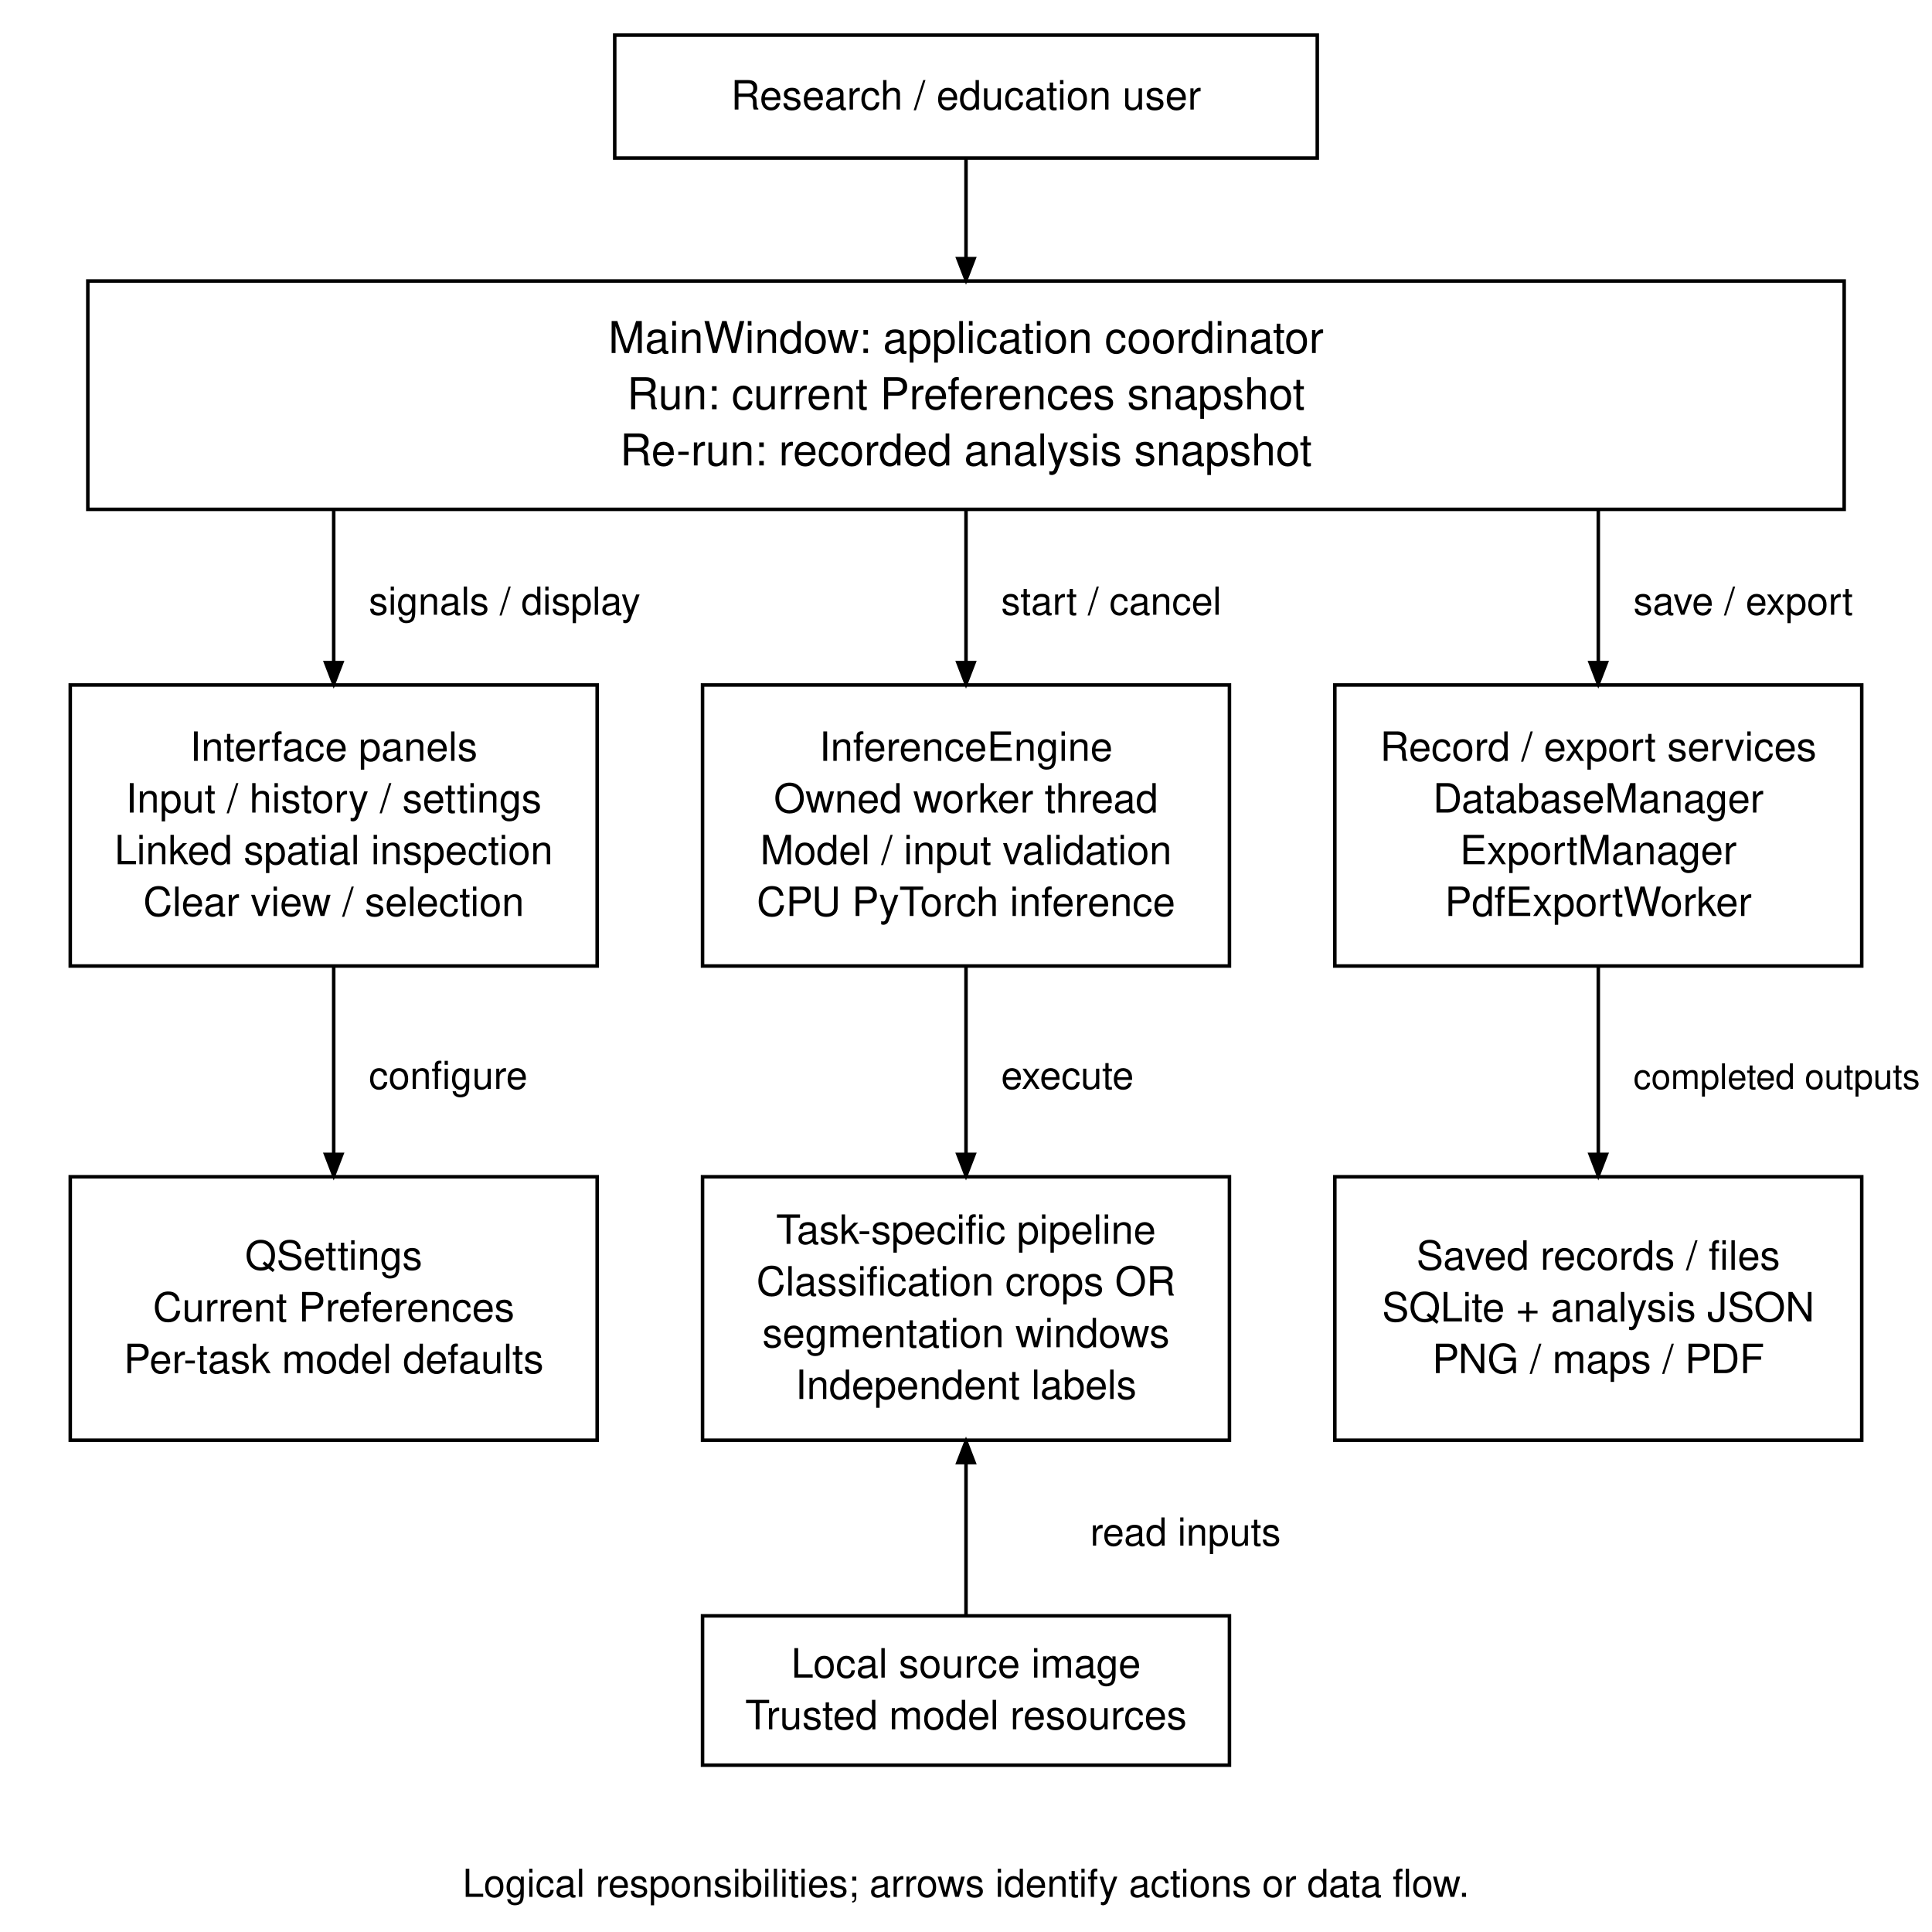
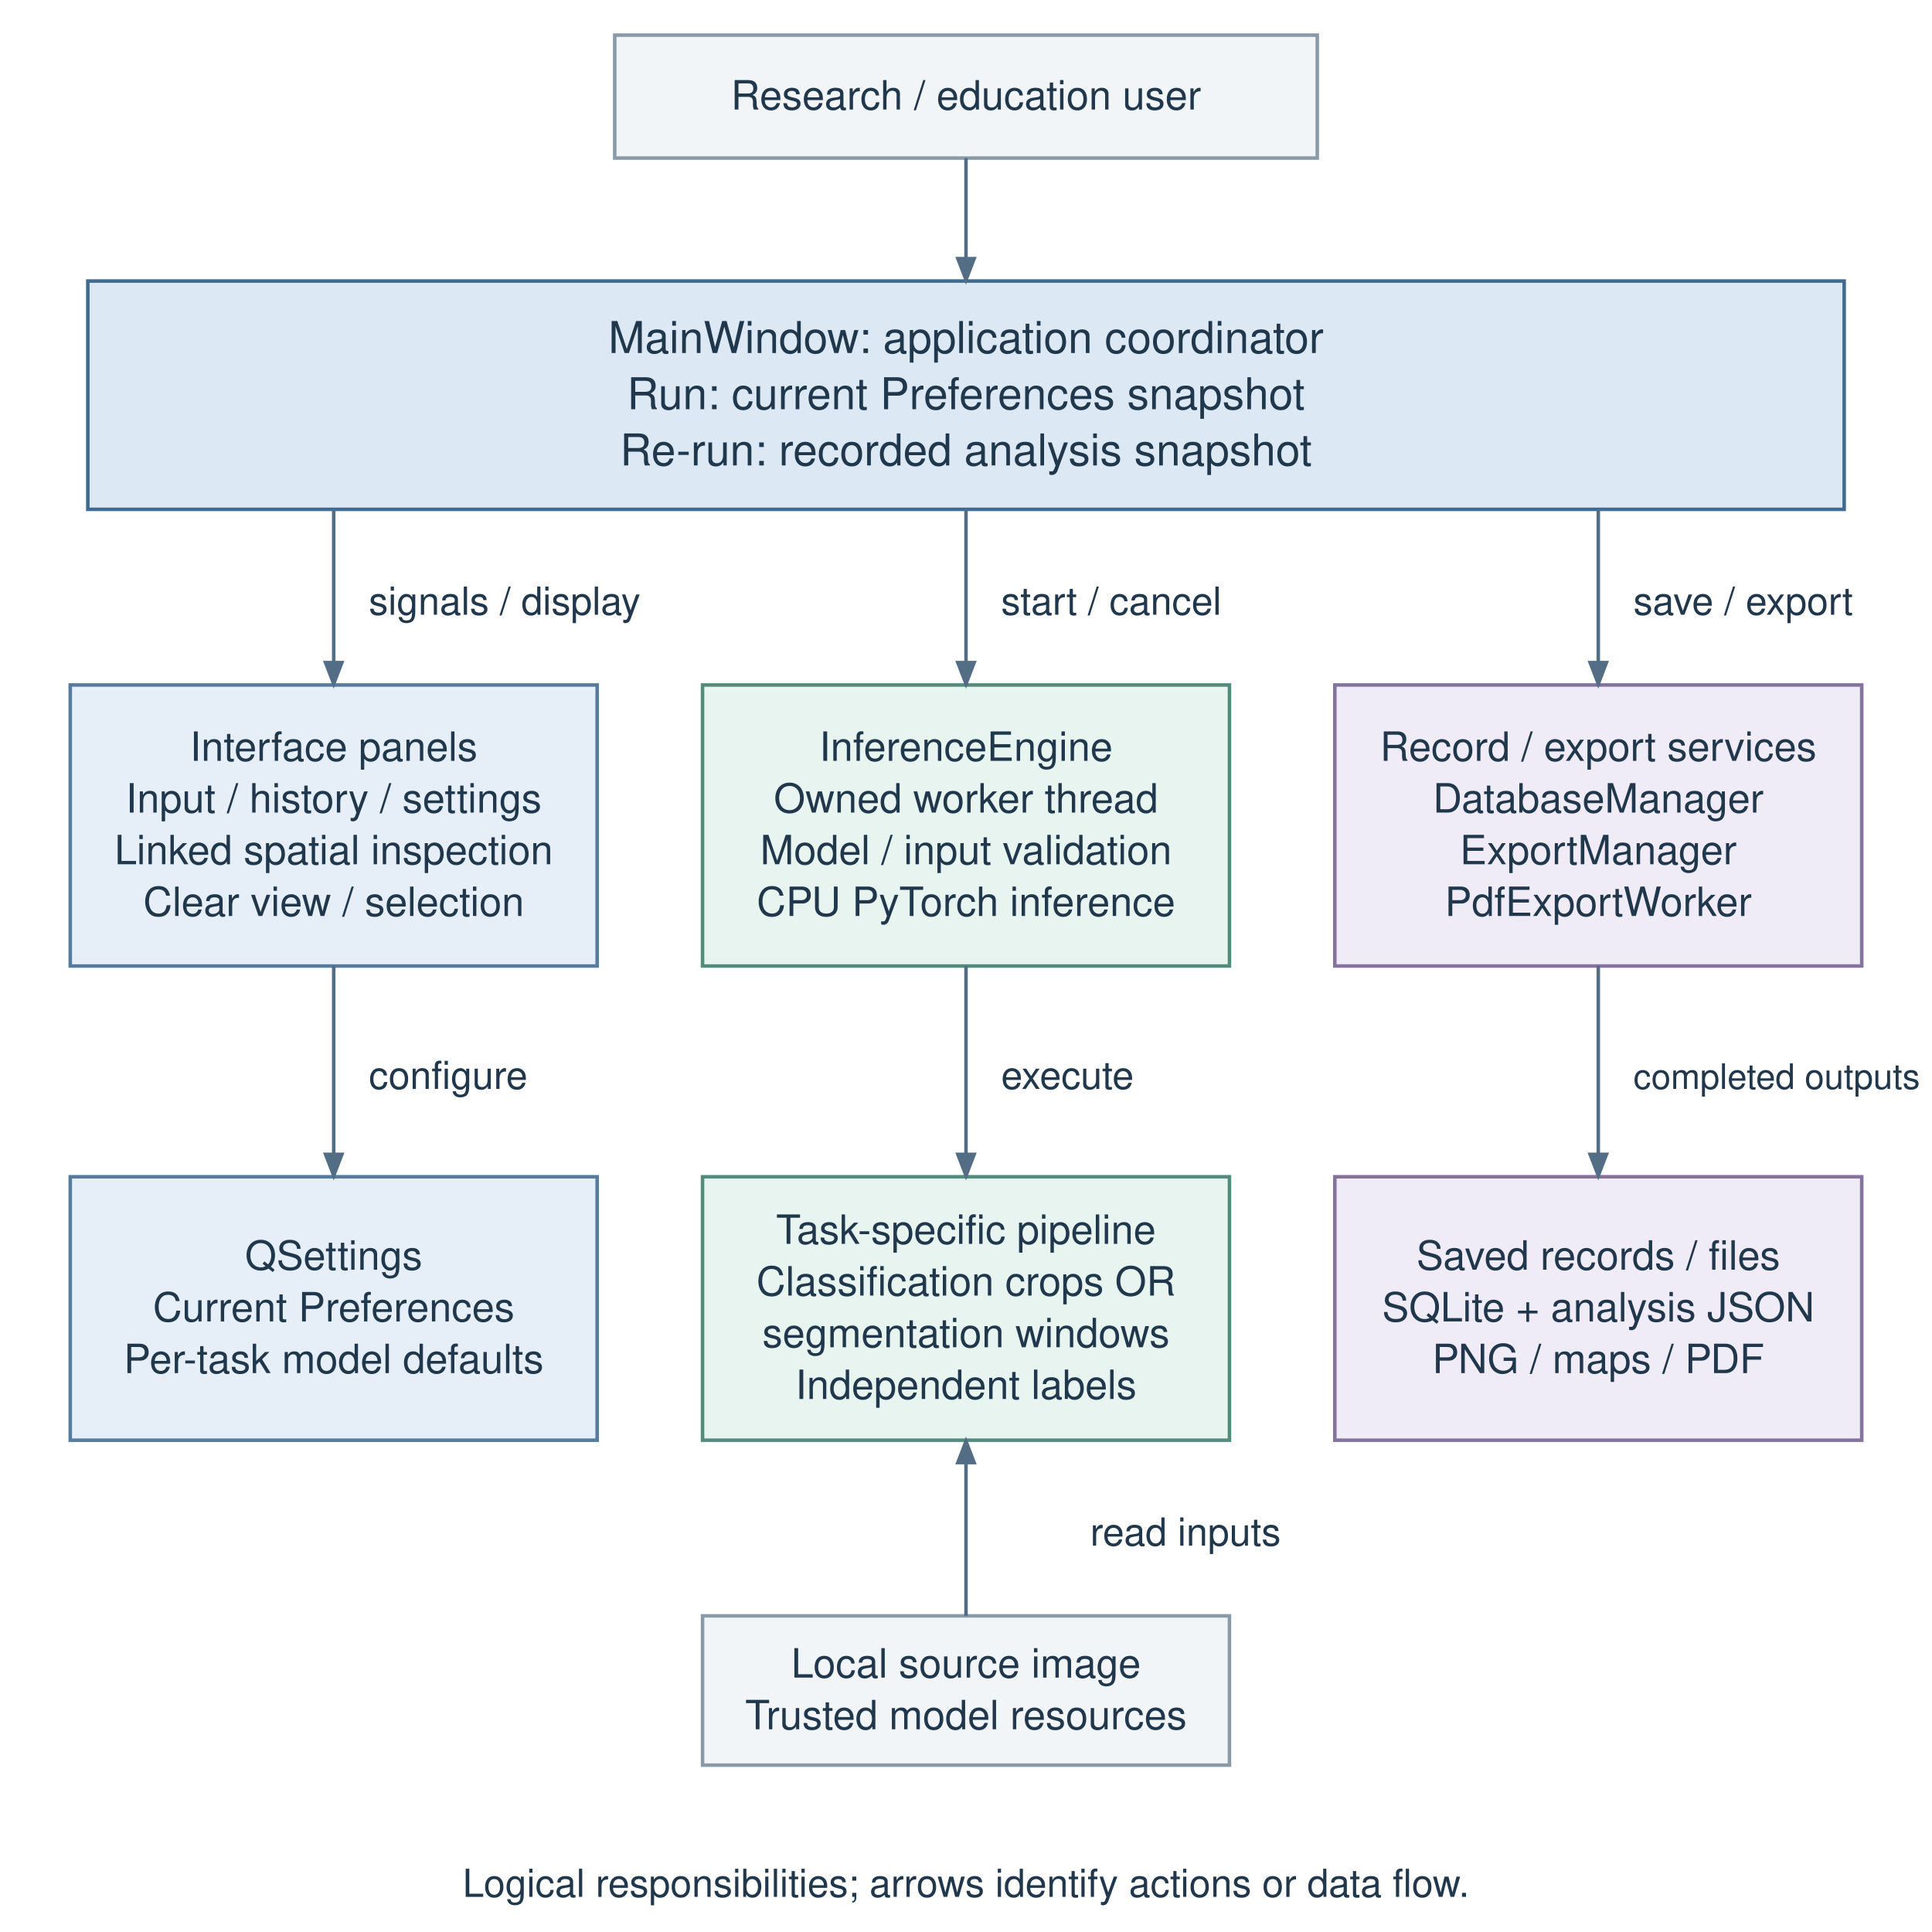
<svg xmlns="http://www.w3.org/2000/svg" width="1100" height="1100" viewBox="0 0 1100 1100">
  <rect width="100%" height="100%" fill="white" />
-   <rect x="350" y="20" width="400" height="70" fill="white" stroke="black" stroke-width="2" />
-   <text x="550.0" y="62.36" text-anchor="middle" font-family="Helvetica,Arial,sans-serif" font-size="23" font-weight="normal" fill="black">Research / education user</text>
-   <rect x="50" y="160" width="1000" height="130" fill="white" stroke="black" stroke-width="2" />
-   <text x="550.0" y="201.0" text-anchor="middle" font-family="Helvetica,Arial,sans-serif" font-size="25" font-weight="normal" fill="black">MainWindow: application coordinator</text>
-   <text x="550.0" y="233.0" text-anchor="middle" font-family="Helvetica,Arial,sans-serif" font-size="25" font-weight="normal" fill="black">Run: current Preferences snapshot</text>
-   <text x="550.0" y="265.0" text-anchor="middle" font-family="Helvetica,Arial,sans-serif" font-size="25" font-weight="normal" fill="black">Re-run: recorded analysis snapshot</text>
-   <polyline points="550,90 550,160" fill="none" stroke="black" stroke-width="2" />
-   <polygon points="550,160 545.0,147.0 555.0,147.0" fill="black" stroke="black" stroke-width="1.5" />
-   <rect x="40" y="390" width="300" height="160" fill="white" stroke="black" stroke-width="2" />
-   <text x="190.0" y="433.2" text-anchor="middle" font-family="Helvetica,Arial,sans-serif" font-size="23" font-weight="normal" fill="black">Interface panels</text>
-   <text x="190.0" y="462.64" text-anchor="middle" font-family="Helvetica,Arial,sans-serif" font-size="23" font-weight="normal" fill="black">Input / history / settings</text>
-   <text x="190.0" y="492.08" text-anchor="middle" font-family="Helvetica,Arial,sans-serif" font-size="23" font-weight="normal" fill="black">Linked spatial inspection</text>
-   <text x="190.0" y="521.52" text-anchor="middle" font-family="Helvetica,Arial,sans-serif" font-size="23" font-weight="normal" fill="black">Clear view / selection</text>
-   <rect x="400" y="390" width="300" height="160" fill="white" stroke="black" stroke-width="2" />
-   <text x="550.0" y="433.2" text-anchor="middle" font-family="Helvetica,Arial,sans-serif" font-size="23" font-weight="normal" fill="black">InferenceEngine</text>
-   <text x="550.0" y="462.64" text-anchor="middle" font-family="Helvetica,Arial,sans-serif" font-size="23" font-weight="normal" fill="black">Owned worker thread</text>
-   <text x="550.0" y="492.08" text-anchor="middle" font-family="Helvetica,Arial,sans-serif" font-size="23" font-weight="normal" fill="black">Model / input validation</text>
-   <text x="550.0" y="521.52" text-anchor="middle" font-family="Helvetica,Arial,sans-serif" font-size="23" font-weight="normal" fill="black">CPU PyTorch inference</text>
-   <rect x="760" y="390" width="300" height="160" fill="white" stroke="black" stroke-width="2" />
-   <text x="910.0" y="433.2" text-anchor="middle" font-family="Helvetica,Arial,sans-serif" font-size="23" font-weight="normal" fill="black">Record / export services</text>
-   <text x="910.0" y="462.64" text-anchor="middle" font-family="Helvetica,Arial,sans-serif" font-size="23" font-weight="normal" fill="black">DatabaseManager</text>
-   <text x="910.0" y="492.08" text-anchor="middle" font-family="Helvetica,Arial,sans-serif" font-size="23" font-weight="normal" fill="black">ExportManager</text>
-   <text x="910.0" y="521.52" text-anchor="middle" font-family="Helvetica,Arial,sans-serif" font-size="23" font-weight="normal" fill="black">PdfExportWorker</text>
-   <polyline points="190,290 190,390" fill="none" stroke="black" stroke-width="2" />
-   <polygon points="190,390 185.0,377.0 195.0,377.0" fill="black" stroke="black" stroke-width="1.5" />
-   <polyline points="550,290 550,390" fill="none" stroke="black" stroke-width="2" />
-   <polygon points="550,390 545.0,377.0 555.0,377.0" fill="black" stroke="black" stroke-width="1.5" />
-   <polyline points="910,290 910,390" fill="none" stroke="black" stroke-width="2" />
-   <polygon points="910,390 905.0,377.0 915.0,377.0" fill="black" stroke="black" stroke-width="1.5" />
-   <text x="210" y="350" text-anchor="start" font-family="Helvetica,Arial,sans-serif" font-size="22" font-weight="normal" fill="black">signals / display</text>
-   <text x="570" y="350" text-anchor="start" font-family="Helvetica,Arial,sans-serif" font-size="22" font-weight="normal" fill="black">start / cancel</text>
-   <text x="930" y="350" text-anchor="start" font-family="Helvetica,Arial,sans-serif" font-size="22" font-weight="normal" fill="black">save / export</text>
-   <rect x="40" y="670" width="300" height="150" fill="white" stroke="black" stroke-width="2" />
-   <text x="190.0" y="722.92" text-anchor="middle" font-family="Helvetica,Arial,sans-serif" font-size="23" font-weight="normal" fill="black">QSettings</text>
-   <text x="190.0" y="752.36" text-anchor="middle" font-family="Helvetica,Arial,sans-serif" font-size="23" font-weight="normal" fill="black">Current Preferences</text>
-   <text x="190.0" y="781.8" text-anchor="middle" font-family="Helvetica,Arial,sans-serif" font-size="23" font-weight="normal" fill="black">Per-task model defaults</text>
-   <rect x="400" y="670" width="300" height="150" fill="white" stroke="black" stroke-width="2" />
-   <text x="550.0" y="708.2" text-anchor="middle" font-family="Helvetica,Arial,sans-serif" font-size="23" font-weight="normal" fill="black">Task-specific pipeline</text>
-   <text x="550.0" y="737.64" text-anchor="middle" font-family="Helvetica,Arial,sans-serif" font-size="23" font-weight="normal" fill="black">Classification crops OR</text>
-   <text x="550.0" y="767.08" text-anchor="middle" font-family="Helvetica,Arial,sans-serif" font-size="23" font-weight="normal" fill="black">segmentation windows</text>
-   <text x="550.0" y="796.52" text-anchor="middle" font-family="Helvetica,Arial,sans-serif" font-size="23" font-weight="normal" fill="black">Independent labels</text>
-   <rect x="760" y="670" width="300" height="150" fill="white" stroke="black" stroke-width="2" />
-   <text x="910.0" y="722.92" text-anchor="middle" font-family="Helvetica,Arial,sans-serif" font-size="23" font-weight="normal" fill="black">Saved records / files</text>
-   <text x="910.0" y="752.36" text-anchor="middle" font-family="Helvetica,Arial,sans-serif" font-size="23" font-weight="normal" fill="black">SQLite + analysis JSON</text>
-   <text x="910.0" y="781.8" text-anchor="middle" font-family="Helvetica,Arial,sans-serif" font-size="23" font-weight="normal" fill="black">PNG / maps / PDF</text>
-   <polyline points="190,550 190,670" fill="none" stroke="black" stroke-width="2" />
-   <polygon points="190,670 185.0,657.0 195.0,657.0" fill="black" stroke="black" stroke-width="1.5" />
-   <text x="210" y="620" text-anchor="start" font-family="Helvetica,Arial,sans-serif" font-size="22" font-weight="normal" fill="black">configure</text>
-   <polyline points="550,550 550,670" fill="none" stroke="black" stroke-width="2" />
-   <polygon points="550,670 545.0,657.0 555.0,657.0" fill="black" stroke="black" stroke-width="1.5" />
-   <text x="570" y="620" text-anchor="start" font-family="Helvetica,Arial,sans-serif" font-size="22" font-weight="normal" fill="black">execute</text>
-   <polyline points="910,550 910,670" fill="none" stroke="black" stroke-width="2" />
-   <polygon points="910,670 905.0,657.0 915.0,657.0" fill="black" stroke="black" stroke-width="1.5" />
-   <text x="930" y="620" text-anchor="start" font-family="Helvetica,Arial,sans-serif" font-size="20" font-weight="normal" fill="black">completed outputs</text>
-   <rect x="400" y="920" width="300" height="85" fill="white" stroke="black" stroke-width="2" />
-   <text x="550.0" y="955.14" text-anchor="middle" font-family="Helvetica,Arial,sans-serif" font-size="23" font-weight="normal" fill="black">Local source image</text>
-   <text x="550.0" y="984.58" text-anchor="middle" font-family="Helvetica,Arial,sans-serif" font-size="23" font-weight="normal" fill="black">Trusted model resources</text>
-   <polyline points="550,920 550,820" fill="none" stroke="black" stroke-width="2" />
-   <polygon points="550,820 555.0,833.0 545.0,833.0" fill="black" stroke="black" stroke-width="1.5" />
+   <rect x="350" y="20" width="400" height="70" fill="#F2F5F7" stroke="#899BA9" stroke-width="2" />
+   <text x="550.0" y="62.36" text-anchor="middle" font-family="Helvetica,Arial,sans-serif" font-size="23" font-weight="normal" fill="#20374C">Research / education user</text>
+   <rect x="50" y="160" width="1000" height="130" fill="#DCE9F5" stroke="#416A91" stroke-width="2" />
+   <text x="550.0" y="201.0" text-anchor="middle" font-family="Helvetica,Arial,sans-serif" font-size="25" font-weight="normal" fill="#20374C">MainWindow: application coordinator</text>
+   <text x="550.0" y="233.0" text-anchor="middle" font-family="Helvetica,Arial,sans-serif" font-size="25" font-weight="normal" fill="#20374C">Run: current Preferences snapshot</text>
+   <text x="550.0" y="265.0" text-anchor="middle" font-family="Helvetica,Arial,sans-serif" font-size="25" font-weight="normal" fill="#20374C">Re-run: recorded analysis snapshot</text>
+   <polyline points="550,90 550,160" fill="none" stroke="#526D84" stroke-width="2" />
+   <polygon points="550,160 545.0,147.0 555.0,147.0" fill="#526D84" stroke="#526D84" stroke-width="1.5" />
+   <rect x="40" y="390" width="300" height="160" fill="#E6EFF8" stroke="#567B9D" stroke-width="2" />
+   <text x="190.0" y="433.2" text-anchor="middle" font-family="Helvetica,Arial,sans-serif" font-size="23" font-weight="normal" fill="#20374C">Interface panels</text>
+   <text x="190.0" y="462.64" text-anchor="middle" font-family="Helvetica,Arial,sans-serif" font-size="23" font-weight="normal" fill="#20374C">Input / history / settings</text>
+   <text x="190.0" y="492.08" text-anchor="middle" font-family="Helvetica,Arial,sans-serif" font-size="23" font-weight="normal" fill="#20374C">Linked spatial inspection</text>
+   <text x="190.0" y="521.52" text-anchor="middle" font-family="Helvetica,Arial,sans-serif" font-size="23" font-weight="normal" fill="#20374C">Clear view / selection</text>
+   <rect x="400" y="390" width="300" height="160" fill="#E8F4F0" stroke="#538C7D" stroke-width="2" />
+   <text x="550.0" y="433.2" text-anchor="middle" font-family="Helvetica,Arial,sans-serif" font-size="23" font-weight="normal" fill="#20374C">InferenceEngine</text>
+   <text x="550.0" y="462.64" text-anchor="middle" font-family="Helvetica,Arial,sans-serif" font-size="23" font-weight="normal" fill="#20374C">Owned worker thread</text>
+   <text x="550.0" y="492.08" text-anchor="middle" font-family="Helvetica,Arial,sans-serif" font-size="23" font-weight="normal" fill="#20374C">Model / input validation</text>
+   <text x="550.0" y="521.52" text-anchor="middle" font-family="Helvetica,Arial,sans-serif" font-size="23" font-weight="normal" fill="#20374C">CPU PyTorch inference</text>
+   <rect x="760" y="390" width="300" height="160" fill="#F0ECF7" stroke="#84739F" stroke-width="2" />
+   <text x="910.0" y="433.2" text-anchor="middle" font-family="Helvetica,Arial,sans-serif" font-size="23" font-weight="normal" fill="#20374C">Record / export services</text>
+   <text x="910.0" y="462.64" text-anchor="middle" font-family="Helvetica,Arial,sans-serif" font-size="23" font-weight="normal" fill="#20374C">DatabaseManager</text>
+   <text x="910.0" y="492.08" text-anchor="middle" font-family="Helvetica,Arial,sans-serif" font-size="23" font-weight="normal" fill="#20374C">ExportManager</text>
+   <text x="910.0" y="521.52" text-anchor="middle" font-family="Helvetica,Arial,sans-serif" font-size="23" font-weight="normal" fill="#20374C">PdfExportWorker</text>
+   <polyline points="190,290 190,390" fill="none" stroke="#526D84" stroke-width="2" />
+   <polygon points="190,390 185.0,377.0 195.0,377.0" fill="#526D84" stroke="#526D84" stroke-width="1.5" />
+   <polyline points="550,290 550,390" fill="none" stroke="#526D84" stroke-width="2" />
+   <polygon points="550,390 545.0,377.0 555.0,377.0" fill="#526D84" stroke="#526D84" stroke-width="1.5" />
+   <polyline points="910,290 910,390" fill="none" stroke="#526D84" stroke-width="2" />
+   <polygon points="910,390 905.0,377.0 915.0,377.0" fill="#526D84" stroke="#526D84" stroke-width="1.5" />
+   <text x="210" y="350" text-anchor="start" font-family="Helvetica,Arial,sans-serif" font-size="22" font-weight="normal" fill="#20374C">signals / display</text>
+   <text x="570" y="350" text-anchor="start" font-family="Helvetica,Arial,sans-serif" font-size="22" font-weight="normal" fill="#20374C">start / cancel</text>
+   <text x="930" y="350" text-anchor="start" font-family="Helvetica,Arial,sans-serif" font-size="22" font-weight="normal" fill="#20374C">save / export</text>
+   <rect x="40" y="670" width="300" height="150" fill="#E6EFF8" stroke="#567B9D" stroke-width="2" />
+   <text x="190.0" y="722.92" text-anchor="middle" font-family="Helvetica,Arial,sans-serif" font-size="23" font-weight="normal" fill="#20374C">QSettings</text>
+   <text x="190.0" y="752.36" text-anchor="middle" font-family="Helvetica,Arial,sans-serif" font-size="23" font-weight="normal" fill="#20374C">Current Preferences</text>
+   <text x="190.0" y="781.8" text-anchor="middle" font-family="Helvetica,Arial,sans-serif" font-size="23" font-weight="normal" fill="#20374C">Per-task model defaults</text>
+   <rect x="400" y="670" width="300" height="150" fill="#E8F4F0" stroke="#538C7D" stroke-width="2" />
+   <text x="550.0" y="708.2" text-anchor="middle" font-family="Helvetica,Arial,sans-serif" font-size="23" font-weight="normal" fill="#20374C">Task-specific pipeline</text>
+   <text x="550.0" y="737.64" text-anchor="middle" font-family="Helvetica,Arial,sans-serif" font-size="23" font-weight="normal" fill="#20374C">Classification crops OR</text>
+   <text x="550.0" y="767.08" text-anchor="middle" font-family="Helvetica,Arial,sans-serif" font-size="23" font-weight="normal" fill="#20374C">segmentation windows</text>
+   <text x="550.0" y="796.52" text-anchor="middle" font-family="Helvetica,Arial,sans-serif" font-size="23" font-weight="normal" fill="#20374C">Independent labels</text>
+   <rect x="760" y="670" width="300" height="150" fill="#F0ECF7" stroke="#84739F" stroke-width="2" />
+   <text x="910.0" y="722.92" text-anchor="middle" font-family="Helvetica,Arial,sans-serif" font-size="23" font-weight="normal" fill="#20374C">Saved records / files</text>
+   <text x="910.0" y="752.36" text-anchor="middle" font-family="Helvetica,Arial,sans-serif" font-size="23" font-weight="normal" fill="#20374C">SQLite + analysis JSON</text>
+   <text x="910.0" y="781.8" text-anchor="middle" font-family="Helvetica,Arial,sans-serif" font-size="23" font-weight="normal" fill="#20374C">PNG / maps / PDF</text>
+   <polyline points="190,550 190,670" fill="none" stroke="#526D84" stroke-width="2" />
+   <polygon points="190,670 185.0,657.0 195.0,657.0" fill="#526D84" stroke="#526D84" stroke-width="1.5" />
+   <text x="210" y="620" text-anchor="start" font-family="Helvetica,Arial,sans-serif" font-size="22" font-weight="normal" fill="#20374C">configure</text>
+   <polyline points="550,550 550,670" fill="none" stroke="#526D84" stroke-width="2" />
+   <polygon points="550,670 545.0,657.0 555.0,657.0" fill="#526D84" stroke="#526D84" stroke-width="1.5" />
+   <text x="570" y="620" text-anchor="start" font-family="Helvetica,Arial,sans-serif" font-size="22" font-weight="normal" fill="#20374C">execute</text>
+   <polyline points="910,550 910,670" fill="none" stroke="#526D84" stroke-width="2" />
+   <polygon points="910,670 905.0,657.0 915.0,657.0" fill="#526D84" stroke="#526D84" stroke-width="1.5" />
+   <text x="930" y="620" text-anchor="start" font-family="Helvetica,Arial,sans-serif" font-size="20" font-weight="normal" fill="#20374C">completed outputs</text>
+   <rect x="400" y="920" width="300" height="85" fill="#F2F5F7" stroke="#899BA9" stroke-width="2" />
+   <text x="550.0" y="955.14" text-anchor="middle" font-family="Helvetica,Arial,sans-serif" font-size="23" font-weight="normal" fill="#20374C">Local source image</text>
+   <text x="550.0" y="984.58" text-anchor="middle" font-family="Helvetica,Arial,sans-serif" font-size="23" font-weight="normal" fill="#20374C">Trusted model resources</text>
+   <polyline points="550,920 550,820" fill="none" stroke="#526D84" stroke-width="2" />
+   <polygon points="550,820 555.0,833.0 545.0,833.0" fill="#526D84" stroke="#526D84" stroke-width="1.5" />
  <rect x="617.583" y="856" width="114.834" height="31.28" fill="white" stroke="none" />
-   <text x="675" y="880" text-anchor="middle" font-family="Helvetica,Arial,sans-serif" font-size="22" font-weight="normal" fill="black">read inputs</text>
-   <text x="550" y="1080" text-anchor="middle" font-family="Helvetica,Arial,sans-serif" font-size="22" font-weight="normal" fill="black">Logical responsibilities; arrows identify actions or data flow.</text>
+   <text x="675" y="880" text-anchor="middle" font-family="Helvetica,Arial,sans-serif" font-size="22" font-weight="normal" fill="#20374C">read inputs</text>
+   <text x="550" y="1080" text-anchor="middle" font-family="Helvetica,Arial,sans-serif" font-size="22" font-weight="normal" fill="#20374C">Logical responsibilities; arrows identify actions or data flow.</text>
</svg>
